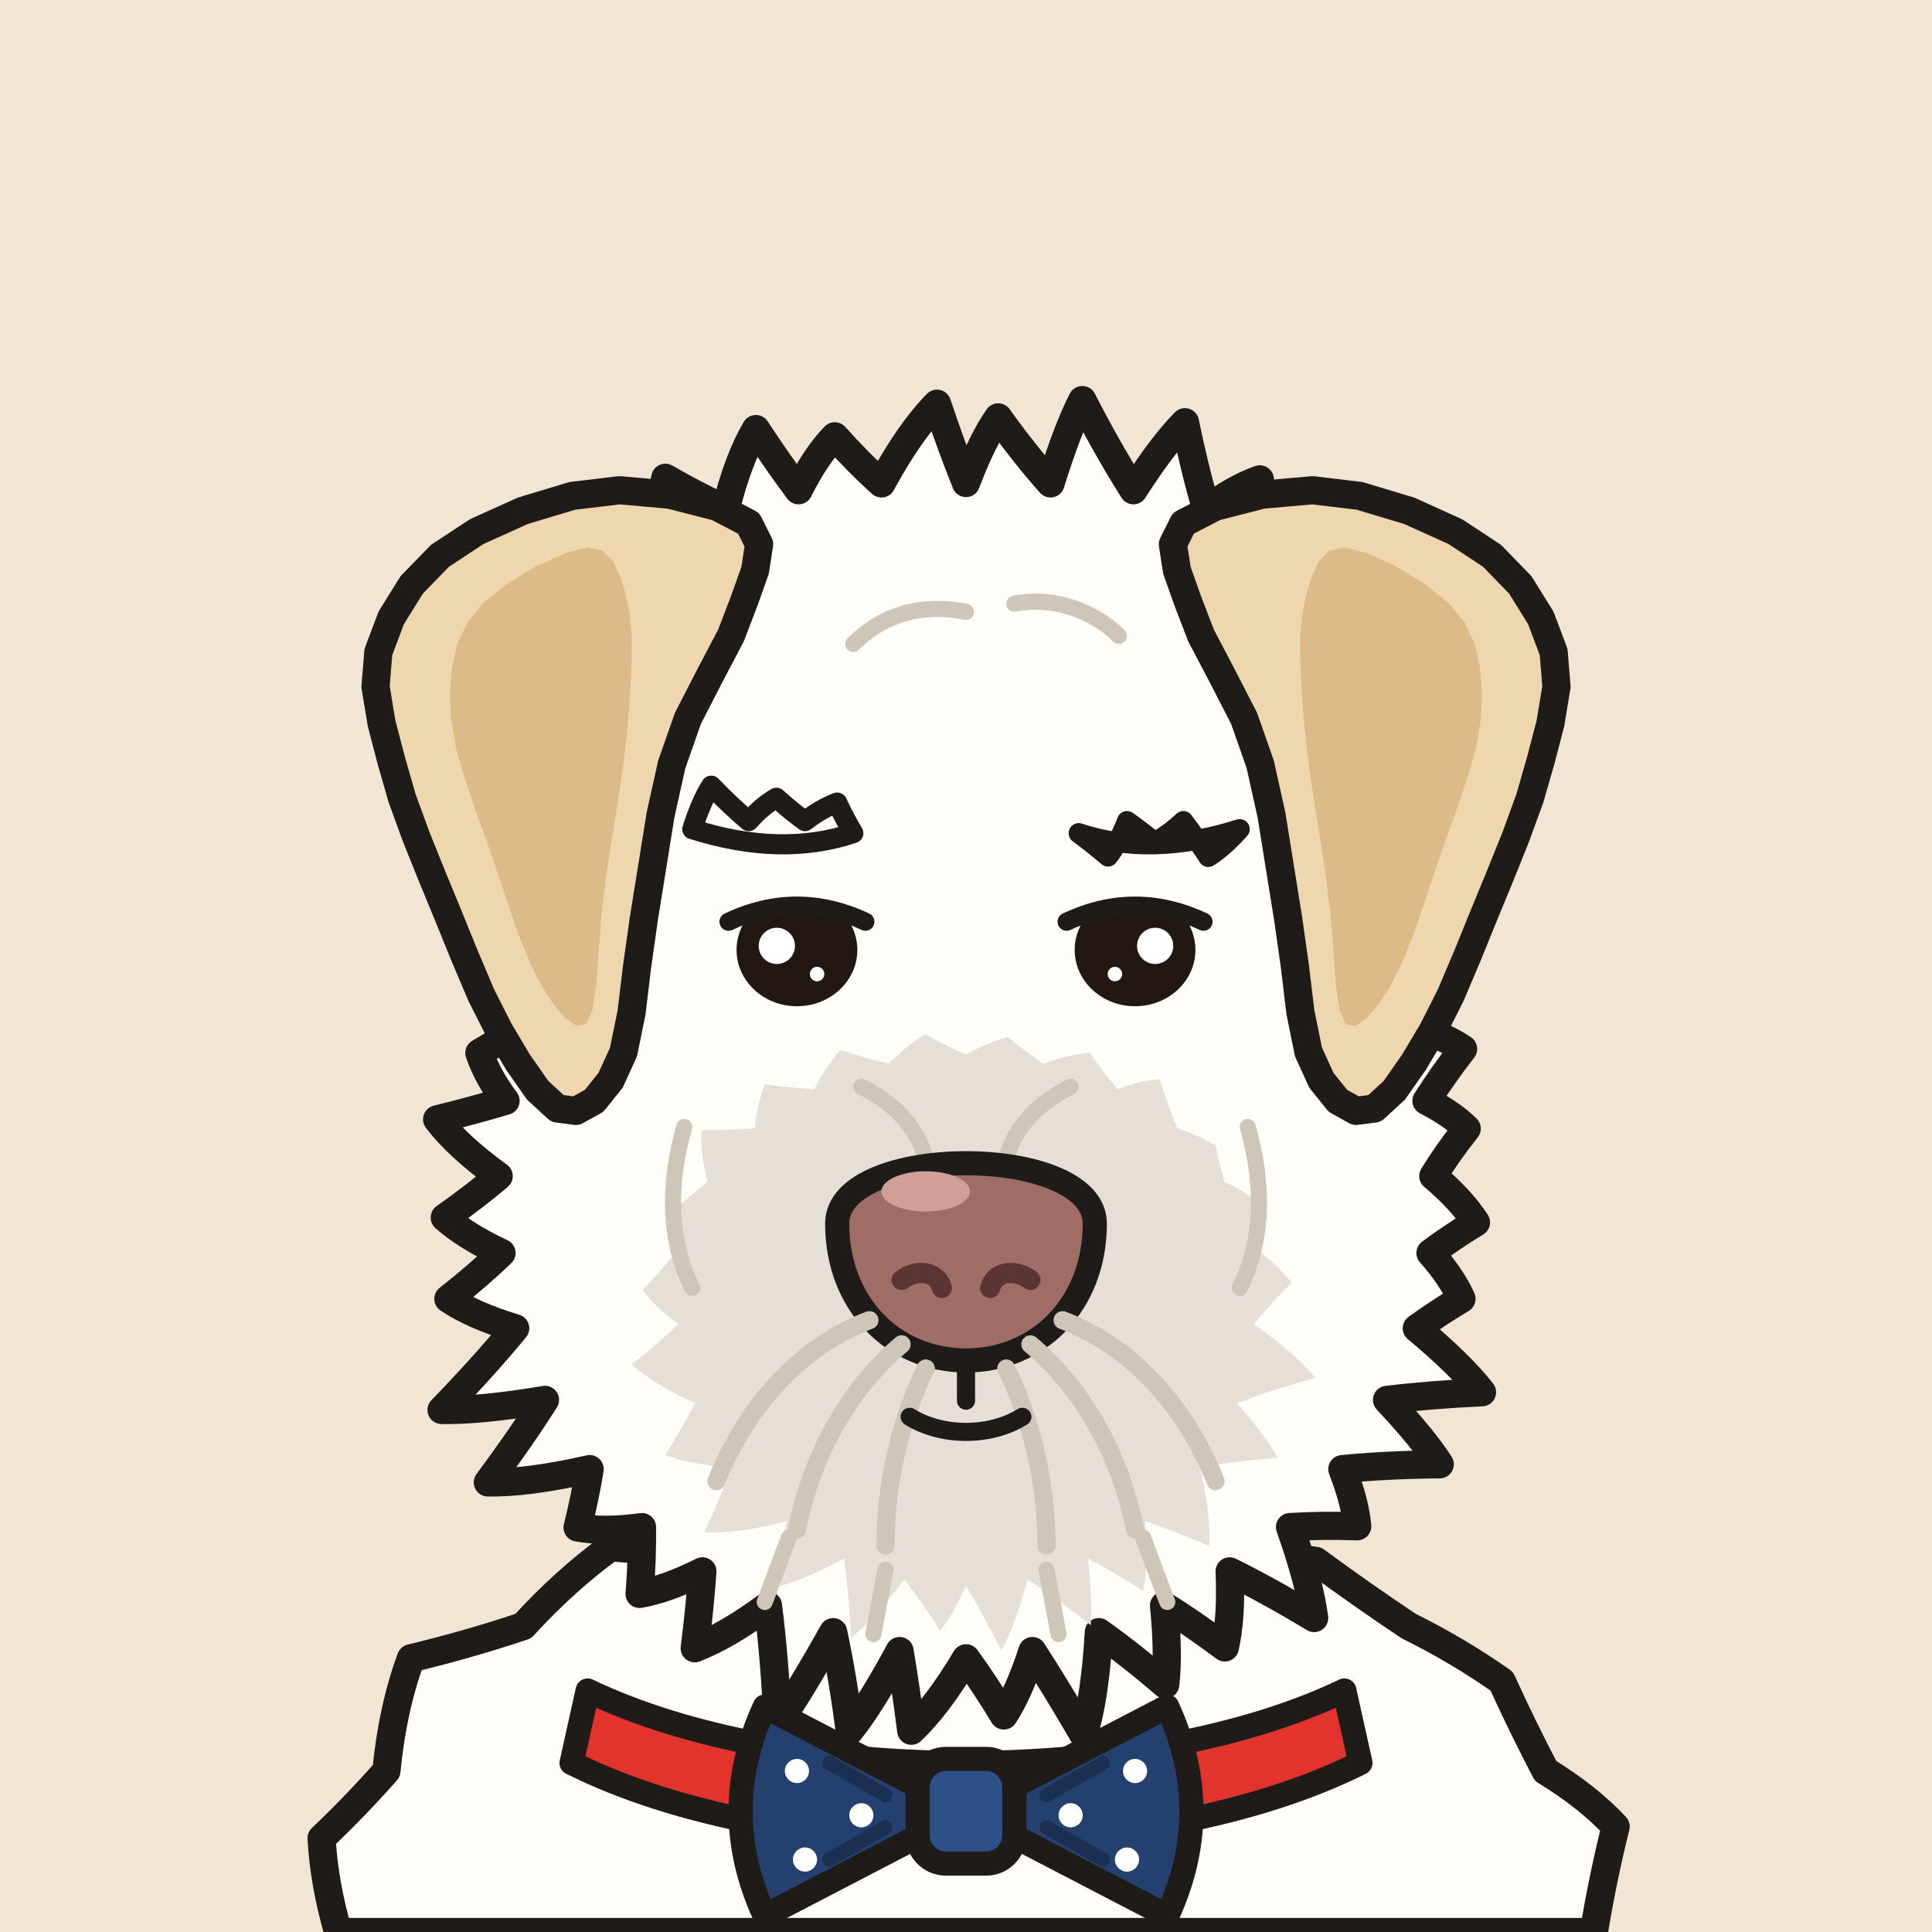
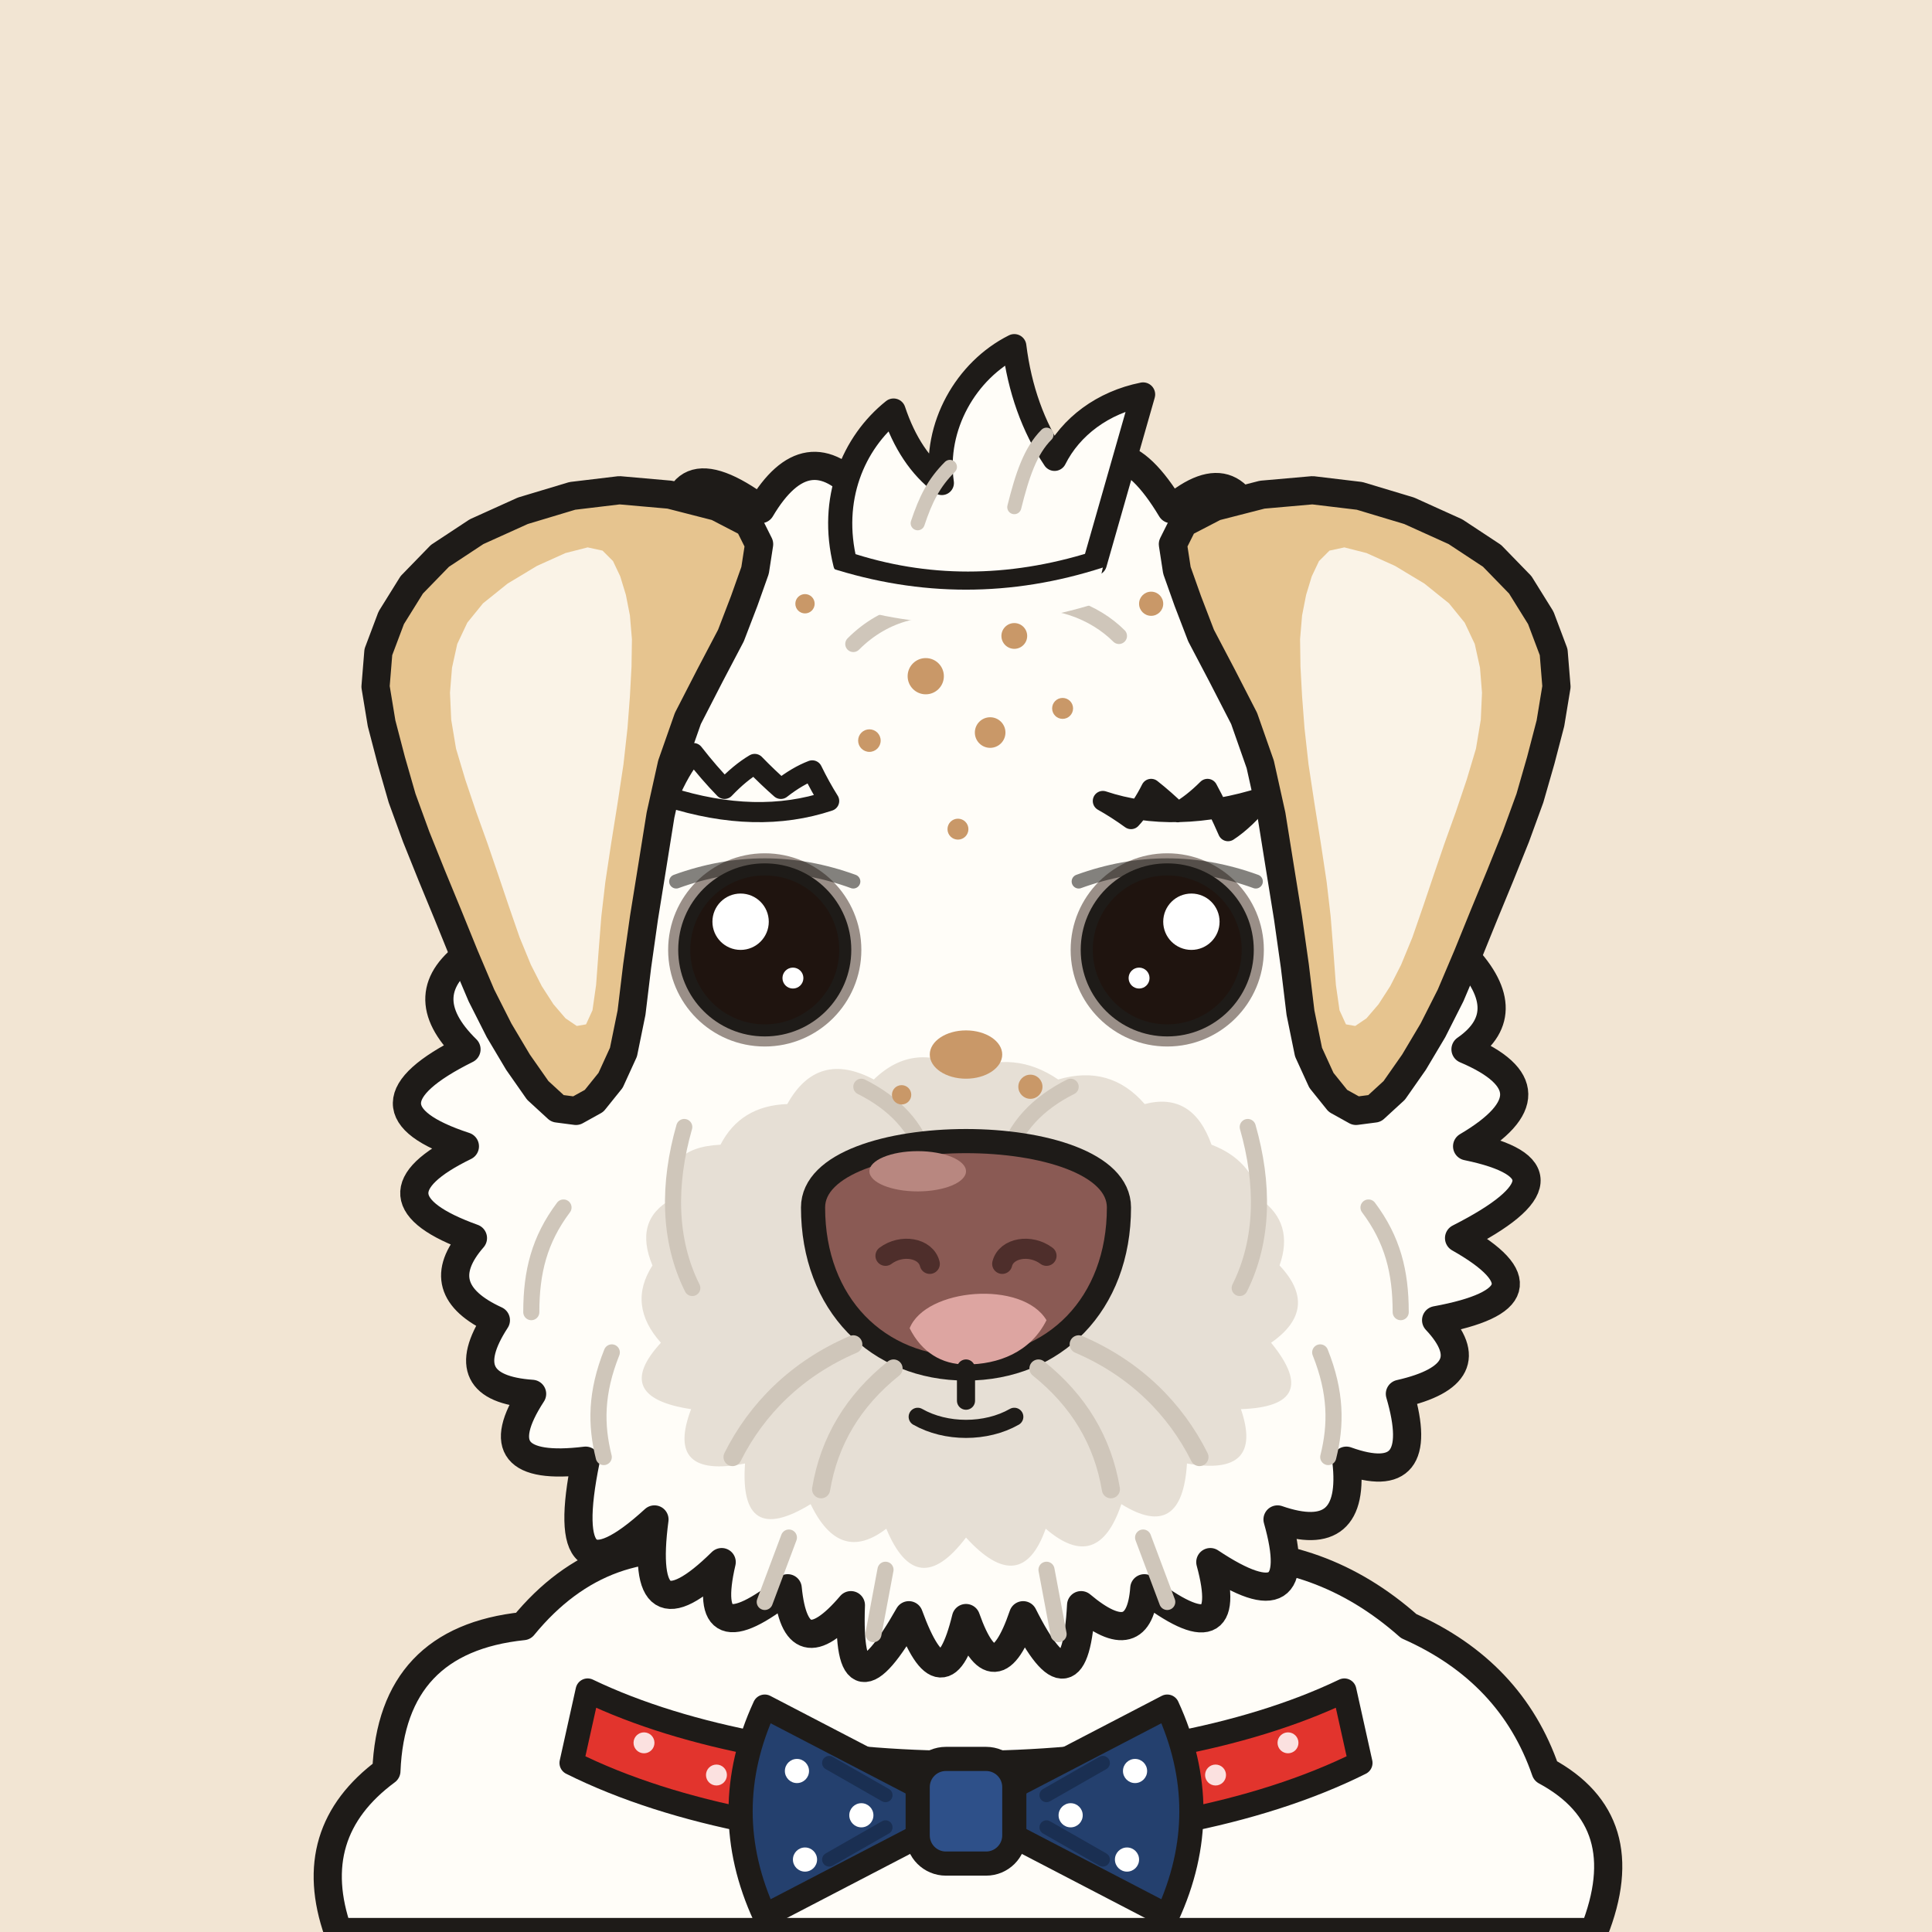
<svg xmlns="http://www.w3.org/2000/svg" viewBox="0 0 480 480" role="img" aria-labelledby="t">
  <rect width="480" height="480" fill="#F2E5D3" />
-   <path d="M84.0 480.0Q80.5 467.9 79.9 456.7Q88.5 448.5 96.0 440.0Q97.5 424.5 102.1 412.0Q116.6 408.5 130.0 404.0Q140.3 392.7 151.7 384.4Q166.0 385.7 180.0 386.0Q194.7 379.7 209.5 375.8Q224.8 379.3 240.0 382.0Q256.3 375.2 272.4 372.0Q286.2 379.6 300.0 386.0Q313.8 385.8 326.9 387.8Q338.3 396.2 350.0 404.0Q362.3 410.1 373.1 417.7Q378.3 429.1 384.0 440.0Q394.5 446.4 401.4 453.8Q398.1 467.1 396.0 480.0Z" fill="#FFFDF8" stroke="#1E1B18" stroke-width="7" stroke-linejoin="round" />
+   <path d="M84.0 480.0Q75.3 455.3 96.0 440.0Q97.3 407.4 130.0 404.0Q149.9 379.7 180.0 386.0Q209.2 372.1 240.0 382.0Q272.6 366.5 300.0 386.0Q328.1 384.6 350.0 404.0Q375.5 415.3 384.0 440.0Q407.0 452.4 396.0 480.0Z" fill="#FFFDF8" stroke="#1E1B18" stroke-width="7" stroke-linejoin="round" />
  <path d="M146 420C196 444 284 444 334 420L338 438C286 464 194 464 142 438Z" fill="#E2342D" stroke="#1E1B18" stroke-width="6" stroke-linejoin="round" />
-   <path d="M240.0 120.0Q244.0 109.4 248.0 103.7Q254.5 112.8 261.0 120.1Q265.2 106.6 268.9 99.4Q275.2 111.7 281.6 121.8Q288.8 110.5 294.4 104.9Q296.8 116.6 299.7 126.5Q307.1 121.1 313.0 119.1Q314.1 127.1 315.8 133.9Q323.8 130.5 329.6 129.8Q328.8 137.6 328.8 144.6Q337.4 143.1 342.8 143.6Q339.7 151.9 337.7 159.4Q344.6 162.9 349.0 167.2Q345.8 172.5 343.4 177.5Q348.2 181.1 351.2 185.0Q348.7 190.7 346.9 196.2Q353.5 202.0 357.2 207.8Q351.8 211.8 347.5 215.9Q353.7 220.5 357.1 225.3Q351.9 230.5 347.7 235.7Q356.2 238.0 361.0 240.9Q355.1 247.9 350.4 254.8Q358.7 257.3 363.5 260.6Q358.4 267.2 354.4 273.5Q360.8 276.8 364.4 280.4Q359.7 286.3 356.1 292.2Q363.0 298.0 366.7 303.7Q360.5 307.5 355.4 311.3Q360.7 317.3 363.1 322.7Q357.1 326.3 352.0 330.0Q363.0 339.2 368.2 345.9Q355.4 346.5 344.6 347.8Q353.6 357.4 357.7 363.8Q344.8 363.9 333.5 365.0Q336.7 373.3 337.2 379.2Q328.4 378.9 320.5 379.4Q325.4 393.3 326.5 402.0Q315.4 395.3 305.5 390.4Q306.0 402.0 304.3 409.3Q296.4 403.4 289.2 398.9Q290.4 411.2 289.5 418.5Q280.9 411.1 273.0 405.5Q272.1 421.6 269.2 431.0Q262.5 419.5 256.5 410.2Q253.2 420.4 249.4 426.2Q244.6 418.3 240.0 412.0Q232.9 423.9 226.4 430.0Q225.0 419.1 223.5 410.2Q216.4 423.4 211.1 430.0Q209.4 416.7 207.0 405.5Q198.6 420.5 193.2 428.2Q192.5 412.3 190.8 398.9Q180.5 406.5 172.6 409.5Q173.9 399.2 174.5 390.4Q165.5 394.9 158.9 396.0Q159.6 387.2 159.5 379.4Q150.1 380.7 143.5 379.5Q145.4 371.8 146.5 365.0Q131.0 368.5 121.2 368.3Q129.3 357.4 135.4 347.8Q119.2 350.5 109.7 350.3Q120.0 339.7 128.0 330.0Q117.5 326.8 111.4 322.7Q118.8 316.9 124.6 311.3Q115.5 307.0 110.5 302.5Q117.9 297.3 123.9 292.2Q113.8 284.9 108.6 278.1Q117.9 275.8 125.6 273.5Q121.0 267.3 119.1 261.6Q124.8 258.3 129.6 254.8Q126.5 249.2 125.3 243.9Q129.1 239.8 132.3 235.7Q125.9 229.6 122.4 223.5Q128.0 219.7 132.5 215.9Q125.3 211.3 121.5 206.8Q127.8 201.5 133.1 196.2Q128.8 190.3 126.9 184.8Q132.2 181.2 136.6 177.5Q134.6 172.0 134.1 166.9Q138.4 163.3 142.3 159.4Q136.1 152.1 133.5 146.9Q143.0 146.1 151.2 144.6Q150.0 135.3 151.1 128.8Q158.1 131.9 164.2 133.9Q163.9 124.5 165.3 118.7Q173.1 123.2 180.3 126.5Q183.4 114.0 187.8 106.6Q193.3 115.0 198.4 121.8Q202.7 113.2 207.4 108.4Q213.2 114.9 219.0 120.1Q225.9 107.3 232.8 100.3Q236.4 111.1 240.0 120.0Z" fill="#FFFDF8" stroke="#1E1B18" stroke-width="7" stroke-linejoin="round" />
-   <path d="M240.0 262.0Q245.3 259.0 250.4 257.7Q254.8 261.2 259.2 264.3Q265.3 262.0 270.8 261.6Q274.1 266.4 277.7 270.6Q283.5 268.4 288.1 268.1Q290.1 274.5 292.5 280.3Q297.7 282.0 302.0 284.6Q302.9 289.2 304.2 293.6Q309.1 295.8 312.5 298.7Q311.4 304.1 310.8 309.4Q317.3 314.0 320.9 318.7Q315.7 323.9 311.5 329.0Q321.8 336.2 326.8 342.3Q316.2 345.3 307.3 348.6Q314.4 356.6 317.4 362.2Q307.1 363.0 298.1 364.5Q300.9 376.0 300.4 384.1Q291.9 380.4 284.5 377.9Q285.4 388.4 284.0 395.3Q276.8 390.6 270.3 387.2Q271.4 397.7 271.0 403.8Q262.9 397.3 255.3 392.4Q252.3 403.7 248.8 410.1Q244.3 401.2 240.0 394.0Q236.6 401.3 233.6 405.2Q229.2 398.2 224.7 392.4Q217.2 402.2 211.5 406.9Q210.9 396.2 209.7 387.2Q199.1 393.0 191.2 394.7Q193.8 385.6 195.5 377.9Q183.5 381.1 175.0 380.7Q179.0 372.0 181.9 364.5Q171.9 364.0 165.3 361.5Q169.5 354.7 172.7 348.6Q162.8 344.2 156.9 339.0Q163.4 333.9 168.5 329.0Q162.7 324.7 159.7 320.5Q164.9 315.0 169.2 309.4Q167.7 304.5 167.7 300.2Q172.0 296.9 175.8 293.6Q173.9 286.2 174.3 280.8Q181.3 280.8 187.5 280.3Q188.2 273.8 190.1 269.4Q196.4 270.3 202.3 270.6Q205.3 264.7 208.9 260.9Q214.9 262.9 220.8 264.3Q225.2 259.7 229.9 257.0Q235.0 259.8 240.0 262.0Z" fill="#E6DFD5" />
+   <g fill="#FFFFFF" opacity=".85">
+     <circle cx="160" cy="433" r="2.6" />
+     <circle cx="178" cy="441" r="2.6" />
+     <circle cx="302" cy="441" r="2.6" />
+     <circle cx="320" cy="433" r="2.6" />
+   </g>
+   <path d="M240.0 122.0Q250.2 105.8 266.0 122.7Q276.6 102.5 291.0 126.5Q307.9 112.1 312.6 135.4Q329.2 132.0 331.2 148.8Q347.4 149.9 344.9 166.5Q356.4 172.6 353.7 188.5Q368.9 199.3 359.7 211.8Q370.0 221.5 362.8 236.3Q377.7 251.3 364.1 260.7Q388.1 270.9 364.5 284.8Q395.0 291.1 362.5 307.6Q388.3 322.2 356.8 328.0Q369.4 341.4 347.8 346.3Q354.8 370.2 334.5 362.9Q337.0 384.3 317.4 377.5Q325.0 404.3 300.7 388.1Q307.3 412.3 284.3 394.6Q283.1 411.0 268.6 398.8Q267.1 427.0 254.2 401.3Q247.1 422.1 240.0 402.0Q234.4 424.9 225.8 401.3Q210.3 428.7 211.4 398.8Q197.7 414.9 195.7 394.6Q173.7 412.2 179.3 388.1Q158.5 408.6 162.6 377.5Q137.9 400.1 145.5 362.9Q119.3 366.1 132.2 346.3Q112.2 344.9 123.2 328.0Q106.4 320.3 117.5 307.6Q89.4 297.5 115.5 284.8Q86.5 275.3 115.9 260.7Q101.8 246.9 117.2 236.3Q105.2 222.6 120.3 211.8Q108.5 192.1 126.3 188.5Q119.5 171.8 135.1 166.5Q132.9 148.9 148.8 148.8Q150.4 121.2 167.4 135.4Q166.3 109.7 189.0 126.5Q200.5 107.1 214.0 122.7Q226.5 110.5 240.0 122.0Z" fill="#FFFDF8" stroke="#1E1B18" stroke-width="7" stroke-linejoin="round" />
+   <path d="M240.0 266.0Q252.1 260.8 262.9 268.2Q275.8 264.4 284.4 274.3Q296.3 271.2 301.0 284.4Q311.0 288.2 313.1 297.9Q321.6 303.9 317.9 314.4Q328.0 325.1 315.8 333.6Q328.7 349.4 308.3 350.1Q314.1 367.0 294.9 363.6Q293.7 383.1 278.6 373.7Q272.8 391.0 259.8 379.8Q253.7 397.0 240.0 382.0Q227.8 398.1 220.2 379.8Q208.6 388.7 201.4 373.7Q183.6 384.6 185.1 363.6Q165.1 367.5 171.7 350.1Q151.8 347.1 164.2 333.6Q155.8 324.2 162.1 314.4Q157.4 303.1 166.9 297.9Q164.4 285.1 179.0 284.4Q184.0 274.7 195.6 274.3Q203.1 260.8 217.1 268.2Q227.2 258.4 240.0 266.0Z" fill="#E6DFD5" />
  <g fill="none" stroke="#CFC6BA" stroke-width="4" stroke-linecap="round">
    <path d="M170 280c-4 14-4 28 2 40" />
    <path d="M310 280c4 14 4 28-2 40" />
    <path d="M196 382l-6 16" />
    <path d="M220 390l-3 16" />
    <path d="M260 390l3 16" />
    <path d="M284 382l6 16" />
    <path d="M212 160c8-8 18-10 28-8" />
    <path d="M252 150c10-2 20 2 26 8" />
    <path d="M214 270c8 4 14 10 16 18" />
    <path d="M266 270c-8 4-14 10-16 18" />
  </g>
  <g stroke="#1E1B18" stroke-width="7" stroke-linejoin="round">
-     <path d="M186.0 130.0L178.1 125.9L166.4 122.9L153.9 121.8L142.2 123.2L129.9 126.9L118.4 132.1L109.3 138.1L102.3 145.3L97.2 153.5L94.0 162.0L93.3 170.6L94.8 179.7L97.2 188.9L99.9 198.3L103.4 207.9L107.3 217.6L111.3 227.3L115.4 237.4L119.6 247.3L124.0 256.0L128.7 263.9L133.6 270.9L138.5 275.4L143.1 276.0L147.6 273.5L151.7 268.4L154.9 261.4L156.9 251.6L158.3 240.0L160.0 228.0L162.0 215.6L164.1 202.5L166.9 189.9L170.9 178.5L176.4 167.8L181.6 157.9L184.9 149.3L187.6 141.7L188.6 135.2Z" fill="#EED6AE" />
-     <path d="M294.0 130.0L301.9 125.9L313.6 122.9L326.1 121.8L337.8 123.2L350.1 126.9L361.6 132.1L370.7 138.1L377.7 145.3L382.8 153.5L386.0 162.0L386.7 170.6L385.2 179.7L382.8 188.9L380.1 198.3L376.6 207.9L372.7 217.6L368.7 227.3L364.6 237.4L360.4 247.3L356.0 256.0L351.3 263.9L346.4 270.9L341.5 275.4L336.9 276.0L332.4 273.5L328.3 268.4L325.1 261.4L323.1 251.6L321.7 240.0L320.0 228.0L318.0 215.6L315.9 202.5L313.1 189.9L309.1 178.5L303.6 167.8L298.4 157.9L295.1 149.3L292.4 141.7L291.4 135.2Z" fill="#EED6AE" />
+     <path d="M186.0 130.0L178.1 125.9L166.4 122.9L153.9 121.8L142.2 123.2L129.9 126.9L118.4 132.1L109.3 138.1L102.3 145.3L97.2 153.5L94.0 162.0L93.3 170.6L94.8 179.7L97.2 188.9L99.9 198.3L103.4 207.9L107.3 217.6L111.3 227.3L115.4 237.4L119.6 247.3L124.0 256.0L128.7 263.9L133.6 270.9L138.5 275.4L143.1 276.0L147.6 273.5L151.7 268.4L154.9 261.4L156.9 251.6L158.3 240.0L160.0 228.0L162.0 215.6L164.1 202.5L166.9 189.9L170.9 178.5L176.4 167.8L181.6 157.9L184.9 149.3L187.6 141.7L188.6 135.2Z" fill="#E6C48F" />
+     <path d="M294.0 130.0L301.9 125.9L313.6 122.9L326.1 121.8L337.8 123.2L350.1 126.9L361.6 132.1L370.7 138.1L377.7 145.3L382.8 153.5L386.0 162.0L386.7 170.6L385.2 179.7L382.8 188.9L380.1 198.3L376.6 207.9L372.7 217.6L368.7 227.3L364.6 237.4L360.4 247.3L356.0 256.0L351.3 263.9L346.4 270.9L341.5 275.4L336.9 276.0L332.4 273.5L328.3 268.4L325.1 261.4L323.1 251.6L321.7 240.0L320.0 228.0L318.0 215.6L315.9 202.5L313.1 189.9L309.1 178.5L303.6 167.8L298.4 157.9L295.1 149.3L292.4 141.7L291.4 135.2Z" fill="#E6C48F" />
  </g>
-   <path d="M146.0 136.0L140.5 137.4L133.4 140.6L126.1 145.0L120.0 149.9L116.1 154.7L113.6 160.0L112.3 165.9L111.8 172.1L112.1 178.8L113.3 186.0L115.6 193.7L118.3 201.7L121.1 209.5L123.7 217.1L126.4 225.1L129.1 232.9L131.9 239.7L134.6 245.0L137.5 249.5L140.5 253.0L143.3 254.9L145.6 254.5L147.2 251.0L148.1 244.7L148.7 236.6L149.4 227.7L150.4 219.1L151.8 209.8L153.4 199.8L154.9 189.9L155.9 180.9L156.5 173.0L156.9 165.6L157.0 158.8L156.5 152.9L155.5 147.8L154.1 143.2L152.3 139.4L149.7 136.8Z" fill="#DDBB86" />
-   <path d="M334.0 136.0L339.5 137.4L346.6 140.6L353.9 145.0L360.0 149.9L363.9 154.7L366.4 160.0L367.7 165.9L368.2 172.1L367.9 178.8L366.7 186.0L364.4 193.7L361.7 201.7L358.9 209.5L356.3 217.1L353.6 225.1L350.9 232.9L348.1 239.7L345.4 245.0L342.5 249.5L339.5 253.0L336.7 254.9L334.4 254.5L332.8 251.0L331.9 244.7L331.3 236.6L330.6 227.7L329.6 219.1L328.2 209.8L326.6 199.8L325.1 189.9L324.1 180.9L323.5 173.0L323.1 165.6L323.0 158.8L323.5 152.9L324.5 147.8L325.9 143.2L327.7 139.4L330.3 136.8Z" fill="#DDBB86" />
-   <ellipse cx="198" cy="236" rx="15" ry="14" fill="#231711" />
-   <circle cx="193" cy="235" r="4.5" fill="#FFFFFF" />
-   <circle cx="203" cy="242" r="1.8" fill="#FFFFFF" />
-   <path d="M178 228Q198 221 218 228L220 212Q198 204 176 212Z" fill="#FFFDF8" />
-   <path d="M181 229Q198 221 215 229" fill="none" stroke="#1E1B18" stroke-width="4.5" stroke-linecap="round" />
-   <ellipse cx="282" cy="236" rx="15" ry="14" fill="#231711" />
-   <circle cx="287" cy="235" r="4.5" fill="#FFFFFF" />
-   <circle cx="277" cy="242" r="1.8" fill="#FFFFFF" />
-   <path d="M262 228Q282 221 302 228L304 212Q282 204 260 212Z" fill="#FFFDF8" />
-   <path d="M265 229Q282 221 299 229" fill="none" stroke="#1E1B18" stroke-width="4.5" stroke-linecap="round" />
+   <path d="M146.0 136.0L140.5 137.4L133.4 140.6L126.1 145.0L120.0 149.9L116.1 154.7L113.6 160.0L112.3 165.9L111.8 172.1L112.1 178.8L113.3 186.0L115.6 193.7L118.3 201.7L121.1 209.5L123.7 217.1L126.4 225.1L129.1 232.9L131.9 239.7L134.6 245.0L137.5 249.5L140.5 253.0L143.3 254.9L145.6 254.5L147.2 251.0L148.1 244.7L148.7 236.6L149.4 227.7L150.4 219.1L151.8 209.8L153.4 199.8L154.9 189.9L155.9 180.9L156.5 173.0L156.9 165.6L157.0 158.8L156.5 152.9L155.5 147.8L154.1 143.2L152.3 139.4L149.7 136.8Z" fill="#FAF3E7" />
+   <path d="M334.0 136.0L339.5 137.4L346.6 140.6L353.9 145.0L360.0 149.9L363.9 154.7L366.4 160.0L367.7 165.9L368.2 172.1L367.9 178.8L366.7 186.0L364.4 193.7L361.7 201.7L358.9 209.5L356.3 217.1L353.6 225.1L350.9 232.9L348.1 239.7L345.4 245.0L342.5 249.5L339.5 253.0L336.7 254.9L334.4 254.5L332.8 251.0L331.9 244.7L331.3 236.6L330.6 227.7L329.6 219.1L328.2 209.8L326.6 199.8L325.1 189.9L324.1 180.9L323.5 173.0L323.1 165.6L323.0 158.8L323.5 152.9L324.5 147.8L325.9 143.2L327.7 139.4L330.3 136.8Z" fill="#FAF3E7" />
+   <path d="M210 140C206 124 212 110 222 102Q226 114 234 120C232 106 240 92 252 86Q254 102 262 114C266 106 274 100 284 98C280 112 276 126 272 140Q240 150 210 140Z" fill="#FFFDF8" stroke="#1E1B18" stroke-width="6" stroke-linejoin="round" />
+   <path d="M206 141Q240 152 274 141L272 150Q240 160 208 150Z" fill="#FFFDF8" />
+   <g fill="none" stroke="#CFC6BA" stroke-width="3.5" stroke-linecap="round">
+     <path d="M228 130c2-6 4-10 8-14" />
+     <path d="M252 126c2-8 4-14 8-18" />
+   </g>
+   <g fill="none" stroke="#CFC6BA" stroke-width="4" stroke-linecap="round">
+     <path d="M140 300c-6 8-8 16-8 26" />
+     <path d="M152 336c-4 10-4 18-2 26" />
+     <path d="M340 300c6 8 8 16 8 26" />
+     <path d="M328 336c4 10 4 18 2 26" />
+   </g>
+   <g fill="#C99868">
+     <circle cx="230" cy="168" r="4.5" />
+     <circle cx="252" cy="158" r="3.2" />
+     <circle cx="246" cy="182" r="3.8" />
+     <circle cx="264" cy="176" r="2.6" />
+     <circle cx="216" cy="184" r="2.8" />
+     <circle cx="286" cy="150" r="3" />
+     <circle cx="200" cy="150" r="2.4" />
+     <circle cx="238" cy="206" r="2.6" />
+     <ellipse cx="240" cy="262" rx="9" ry="6" />
+     <circle cx="256" cy="270" r="3" />
+     <circle cx="224" cy="272" r="2.4" />
+   </g>
+   <circle cx="190" cy="236" r="24" fill="#9A8F88" />
+   <circle cx="190" cy="236" r="20" fill="#1F140F" stroke="#1E1B18" stroke-width="3" />
+   <circle cx="184" cy="229" r="7" fill="#FFFFFF" />
+   <circle cx="197" cy="243" r="2.6" fill="#FFFFFF" />
+   <path d="M168 219Q190 211 212 219" fill="none" stroke="#1E1B18" stroke-width="3.5" stroke-linecap="round" opacity=".55" />
+   <circle cx="290" cy="236" r="24" fill="#9A8F88" />
+   <circle cx="290" cy="236" r="20" fill="#1F140F" stroke="#1E1B18" stroke-width="3" />
+   <circle cx="296" cy="229" r="7" fill="#FFFFFF" />
+   <circle cx="283" cy="243" r="2.6" fill="#FFFFFF" />
+   <path d="M268 219Q290 211 312 219" fill="none" stroke="#1E1B18" stroke-width="3.5" stroke-linecap="round" opacity=".55" />
  <g fill="#FFFDF8" stroke="#1E1B18" stroke-width="5" stroke-linejoin="round">
-     <path d="M172.0 206.0Q174.2 199.1 176.7 195.2Q181.4 200.1 186.0 204.0Q189.4 200.2 192.9 198.2Q196.4 201.4 200.0 204.0Q204.2 200.8 208.0 199.4Q209.9 203.5 212.0 207.0Q194 213 172 206Z" />
-     <path d="M308.0 206.0Q303.9 210.6 300.2 212.9Q297.1 208.1 294.0 204.0Q290.4 207.4 286.8 209.2Q283.4 206.4 280.0 204.0Q277.9 209.5 275.3 212.8Q271.5 209.6 268.0 207.0Q286 213 308 206Z" />
+     <path d="M166.0 198.0Q168.9 191.1 172.3 187.1Q176.2 192.1 180.0 196.0Q183.8 192.0 187.5 189.8Q190.8 193.2 194.0 196.0Q198.1 192.8 201.8 191.4Q203.8 195.5 206.0 199.0Q188 205 166 198Z" />
+     <path d="M314.0 198.0Q309.4 203.7 305.1 206.5Q302.6 200.8 300.0 196.0Q296.3 199.7 292.6 201.8Q289.3 198.6 286.0 196.0Q283.7 200.6 281.0 203.5Q277.4 200.9 274.0 199.0Q292 205 314 198Z" />
  </g>
-   <path d="M208 304C208 284 272 284 272 304C272 324 258 338 240 338C222 338 208 324 208 304Z" fill="#A06C66" stroke="#1E1B18" stroke-width="6" stroke-linejoin="round" />
-   <ellipse cx="230" cy="296" rx="11" ry="5" fill="#CF9F98" />
-   <path d="M224 318c4-3 9-2 10 2M256 318c-4-3-9-2-10 2" fill="none" stroke="#5A3533" stroke-width="5" stroke-linecap="round" />
+   <path d="M202 300C202 278 278 278 278 300C278 324 262 340 240 340C218 340 202 324 202 300Z" fill="#8A5A54" stroke="#1E1B18" stroke-width="6" stroke-linejoin="round" />
+   <path d="M226 330C230 320 254 318 260 328C256 336 248 339 240 339C234 339 229 336 226 330Z" fill="#DDA5A1" />
+   <ellipse cx="228" cy="291" rx="12" ry="5" fill="#B88780" />
+   <path d="M220 312c4-3 10-2 11 2M260 312c-4-3-10-2-11 2" fill="none" stroke="#4E2E2B" stroke-width="5" stroke-linecap="round" />
  <g fill="none" stroke="#CFC6BA" stroke-width="4.5" stroke-linecap="round">
-     <path d="M224 334c-12 10-22 26-26 46" />
-     <path d="M230 340c-6 12-10 28-10 44" />
-     <path d="M216 328c-16 6-30 20-38 40" />
-     <path d="M256 334c12 10 22 26 26 46" />
-     <path d="M250 340c6 12 10 28 10 44" />
-     <path d="M264 328c16 6 30 20 38 40" />
+     <path d="M222 340c-10 8-16 18-18 30" />
+     <path d="M212 334c-14 6-24 16-30 28" />
+     <path d="M258 340c10 8 16 18 18 30" />
+     <path d="M268 334c14 6 24 16 30 28" />
  </g>
-   <path d="M240 338v10M226 352c8 5 20 5 28 0" fill="none" stroke="#1E1B18" stroke-width="4.5" stroke-linecap="round" />
+   <path d="M240 340v8M228 352c7 4 17 4 24 0" fill="none" stroke="#1E1B18" stroke-width="4.5" stroke-linecap="round" />
  <g stroke="#1E1B18" stroke-width="6" stroke-linejoin="round">
    <path d="M240 450L190 424Q178 450 190 476Z" fill="#24406E" />
    <path d="M240 450L290 424Q302 450 290 476Z" fill="#24406E" />
  </g>
  <g fill="none" stroke="#1A2F52" stroke-width="3.5" stroke-linecap="round">
    <path d="M206 438l14 8M206 462l14-8" />
    <path d="M274 438l-14 8M274 462l-14-8" />
  </g>
  <g fill="#FFFFFF">
    <circle cx="198" cy="440" r="3" />
    <circle cx="200" cy="462" r="3" />
    <circle cx="214" cy="451" r="3" />
    <circle cx="282" cy="440" r="3" />
    <circle cx="280" cy="462" r="3" />
    <circle cx="266" cy="451" r="3" />
  </g>
  <rect x="228" y="437" width="24" height="26" rx="7" fill="#2E5089" stroke="#1E1B18" stroke-width="6" />
</svg>
